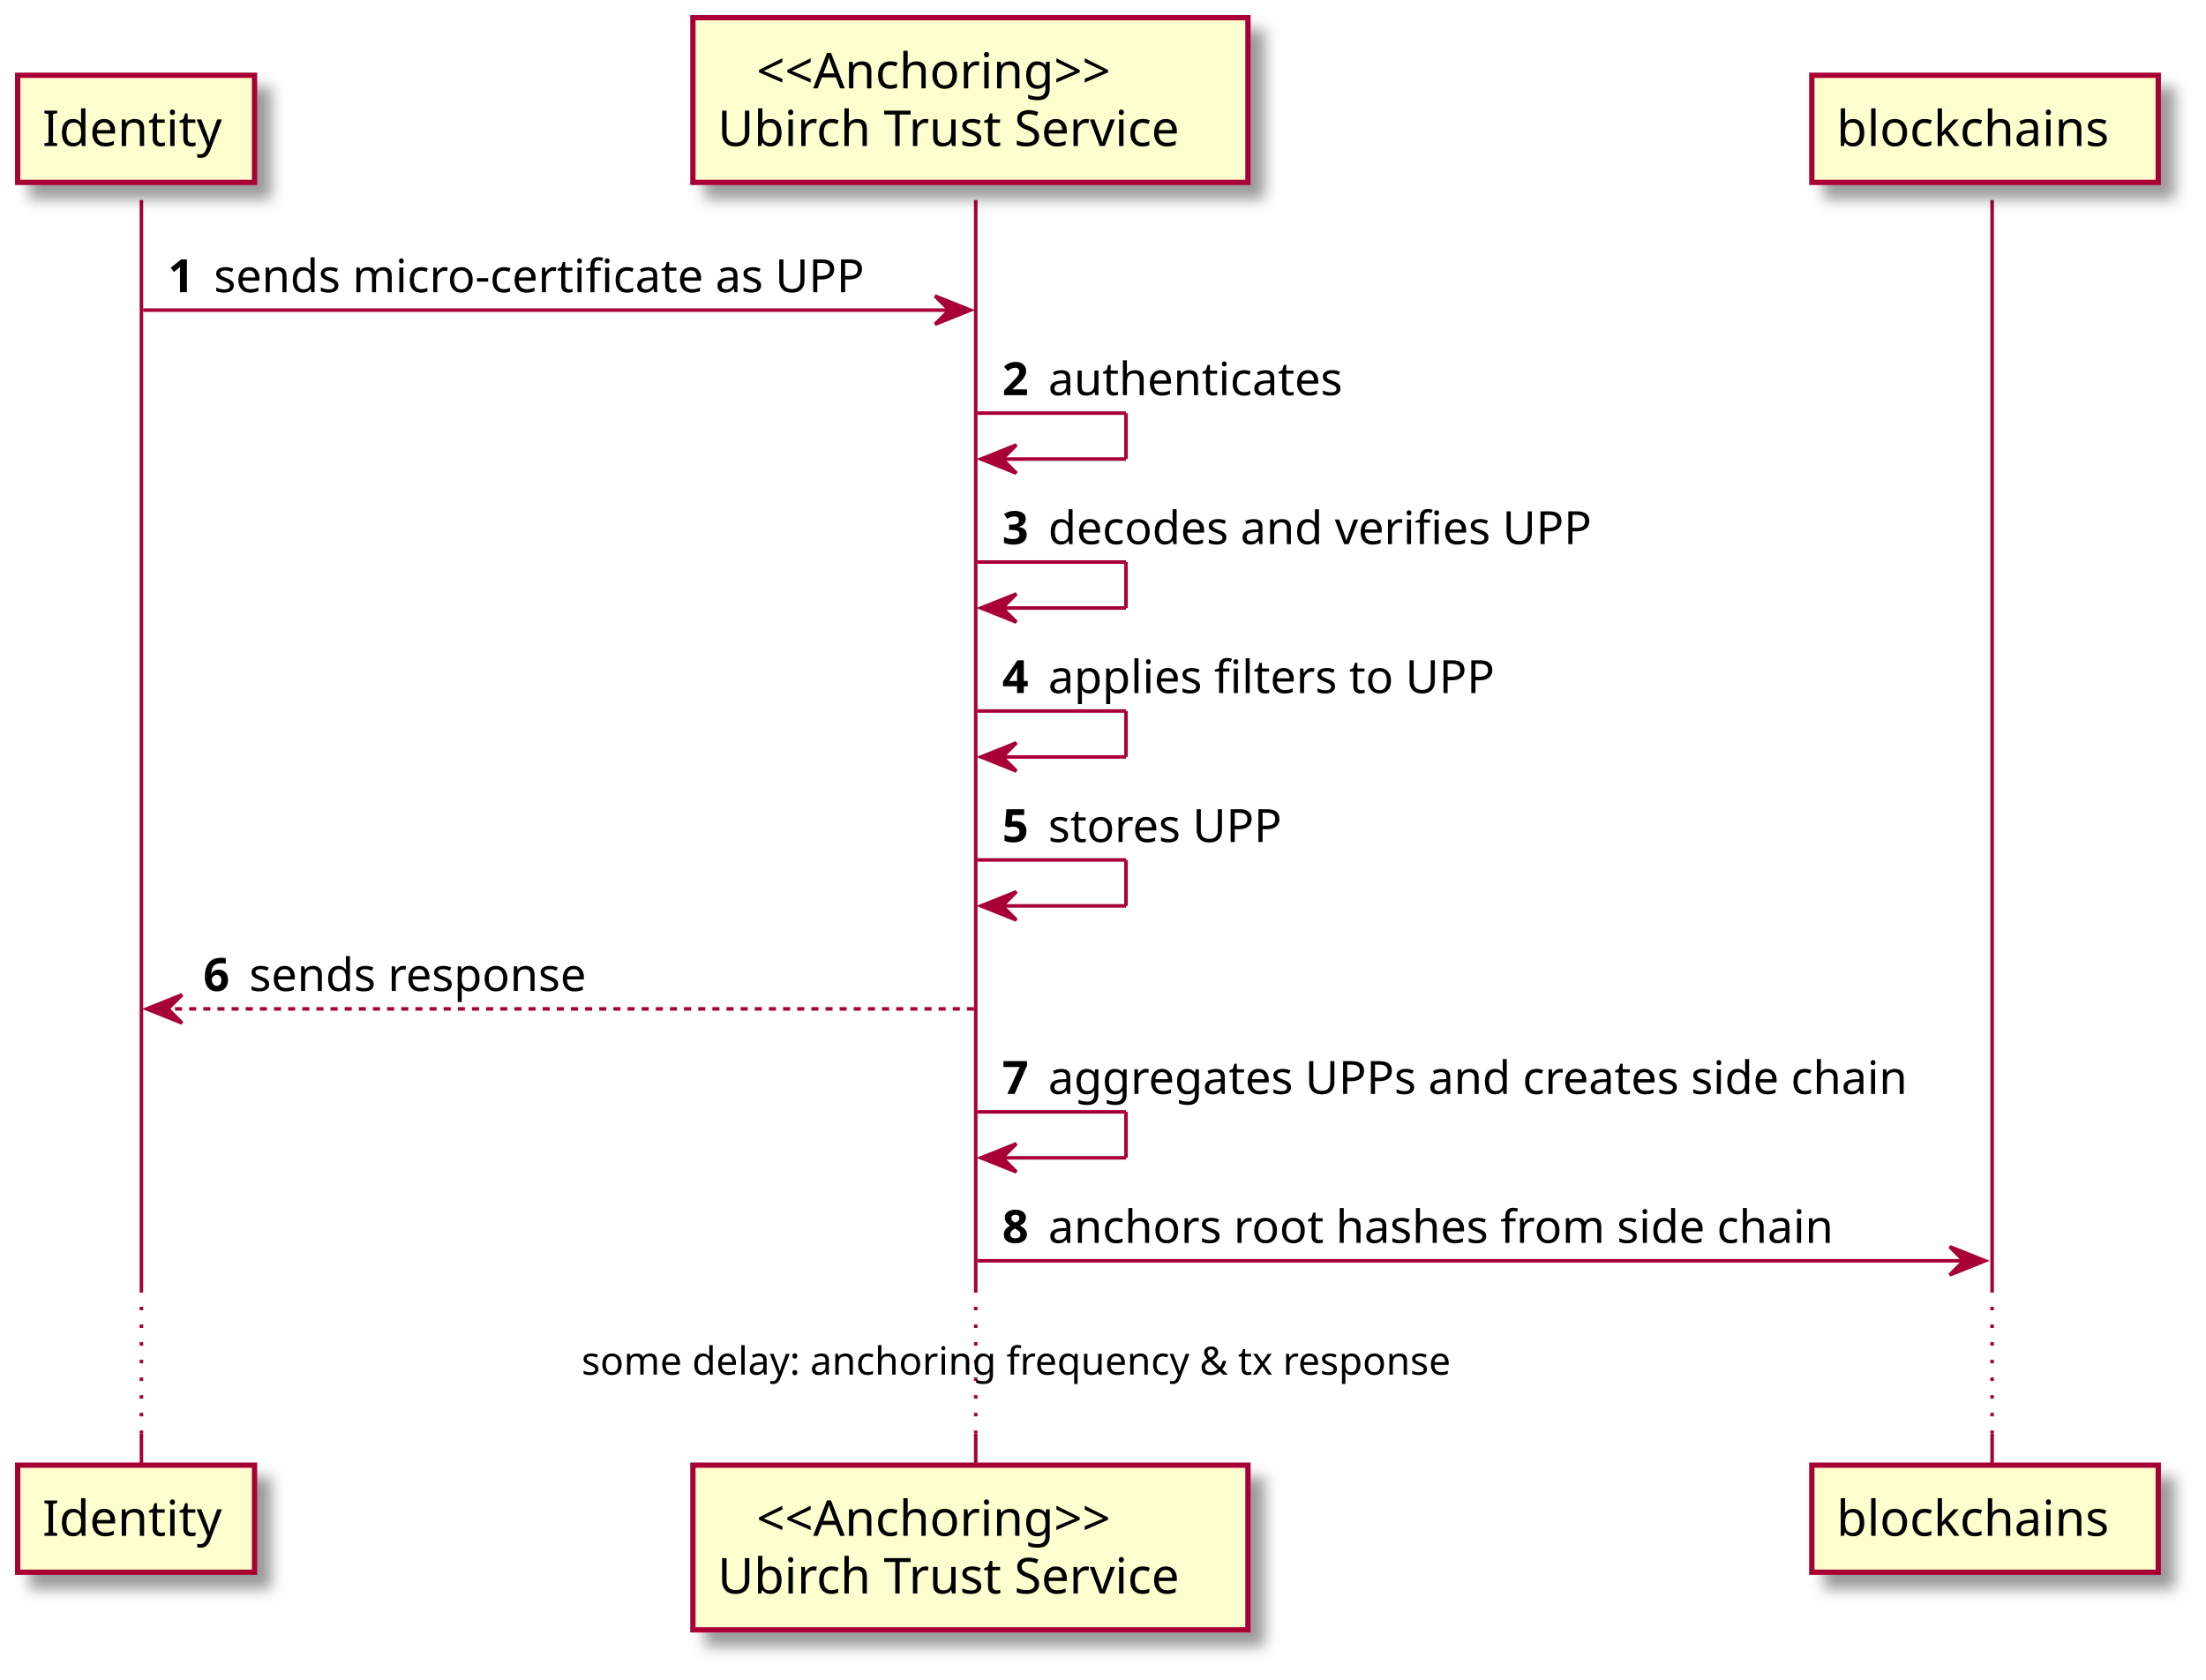
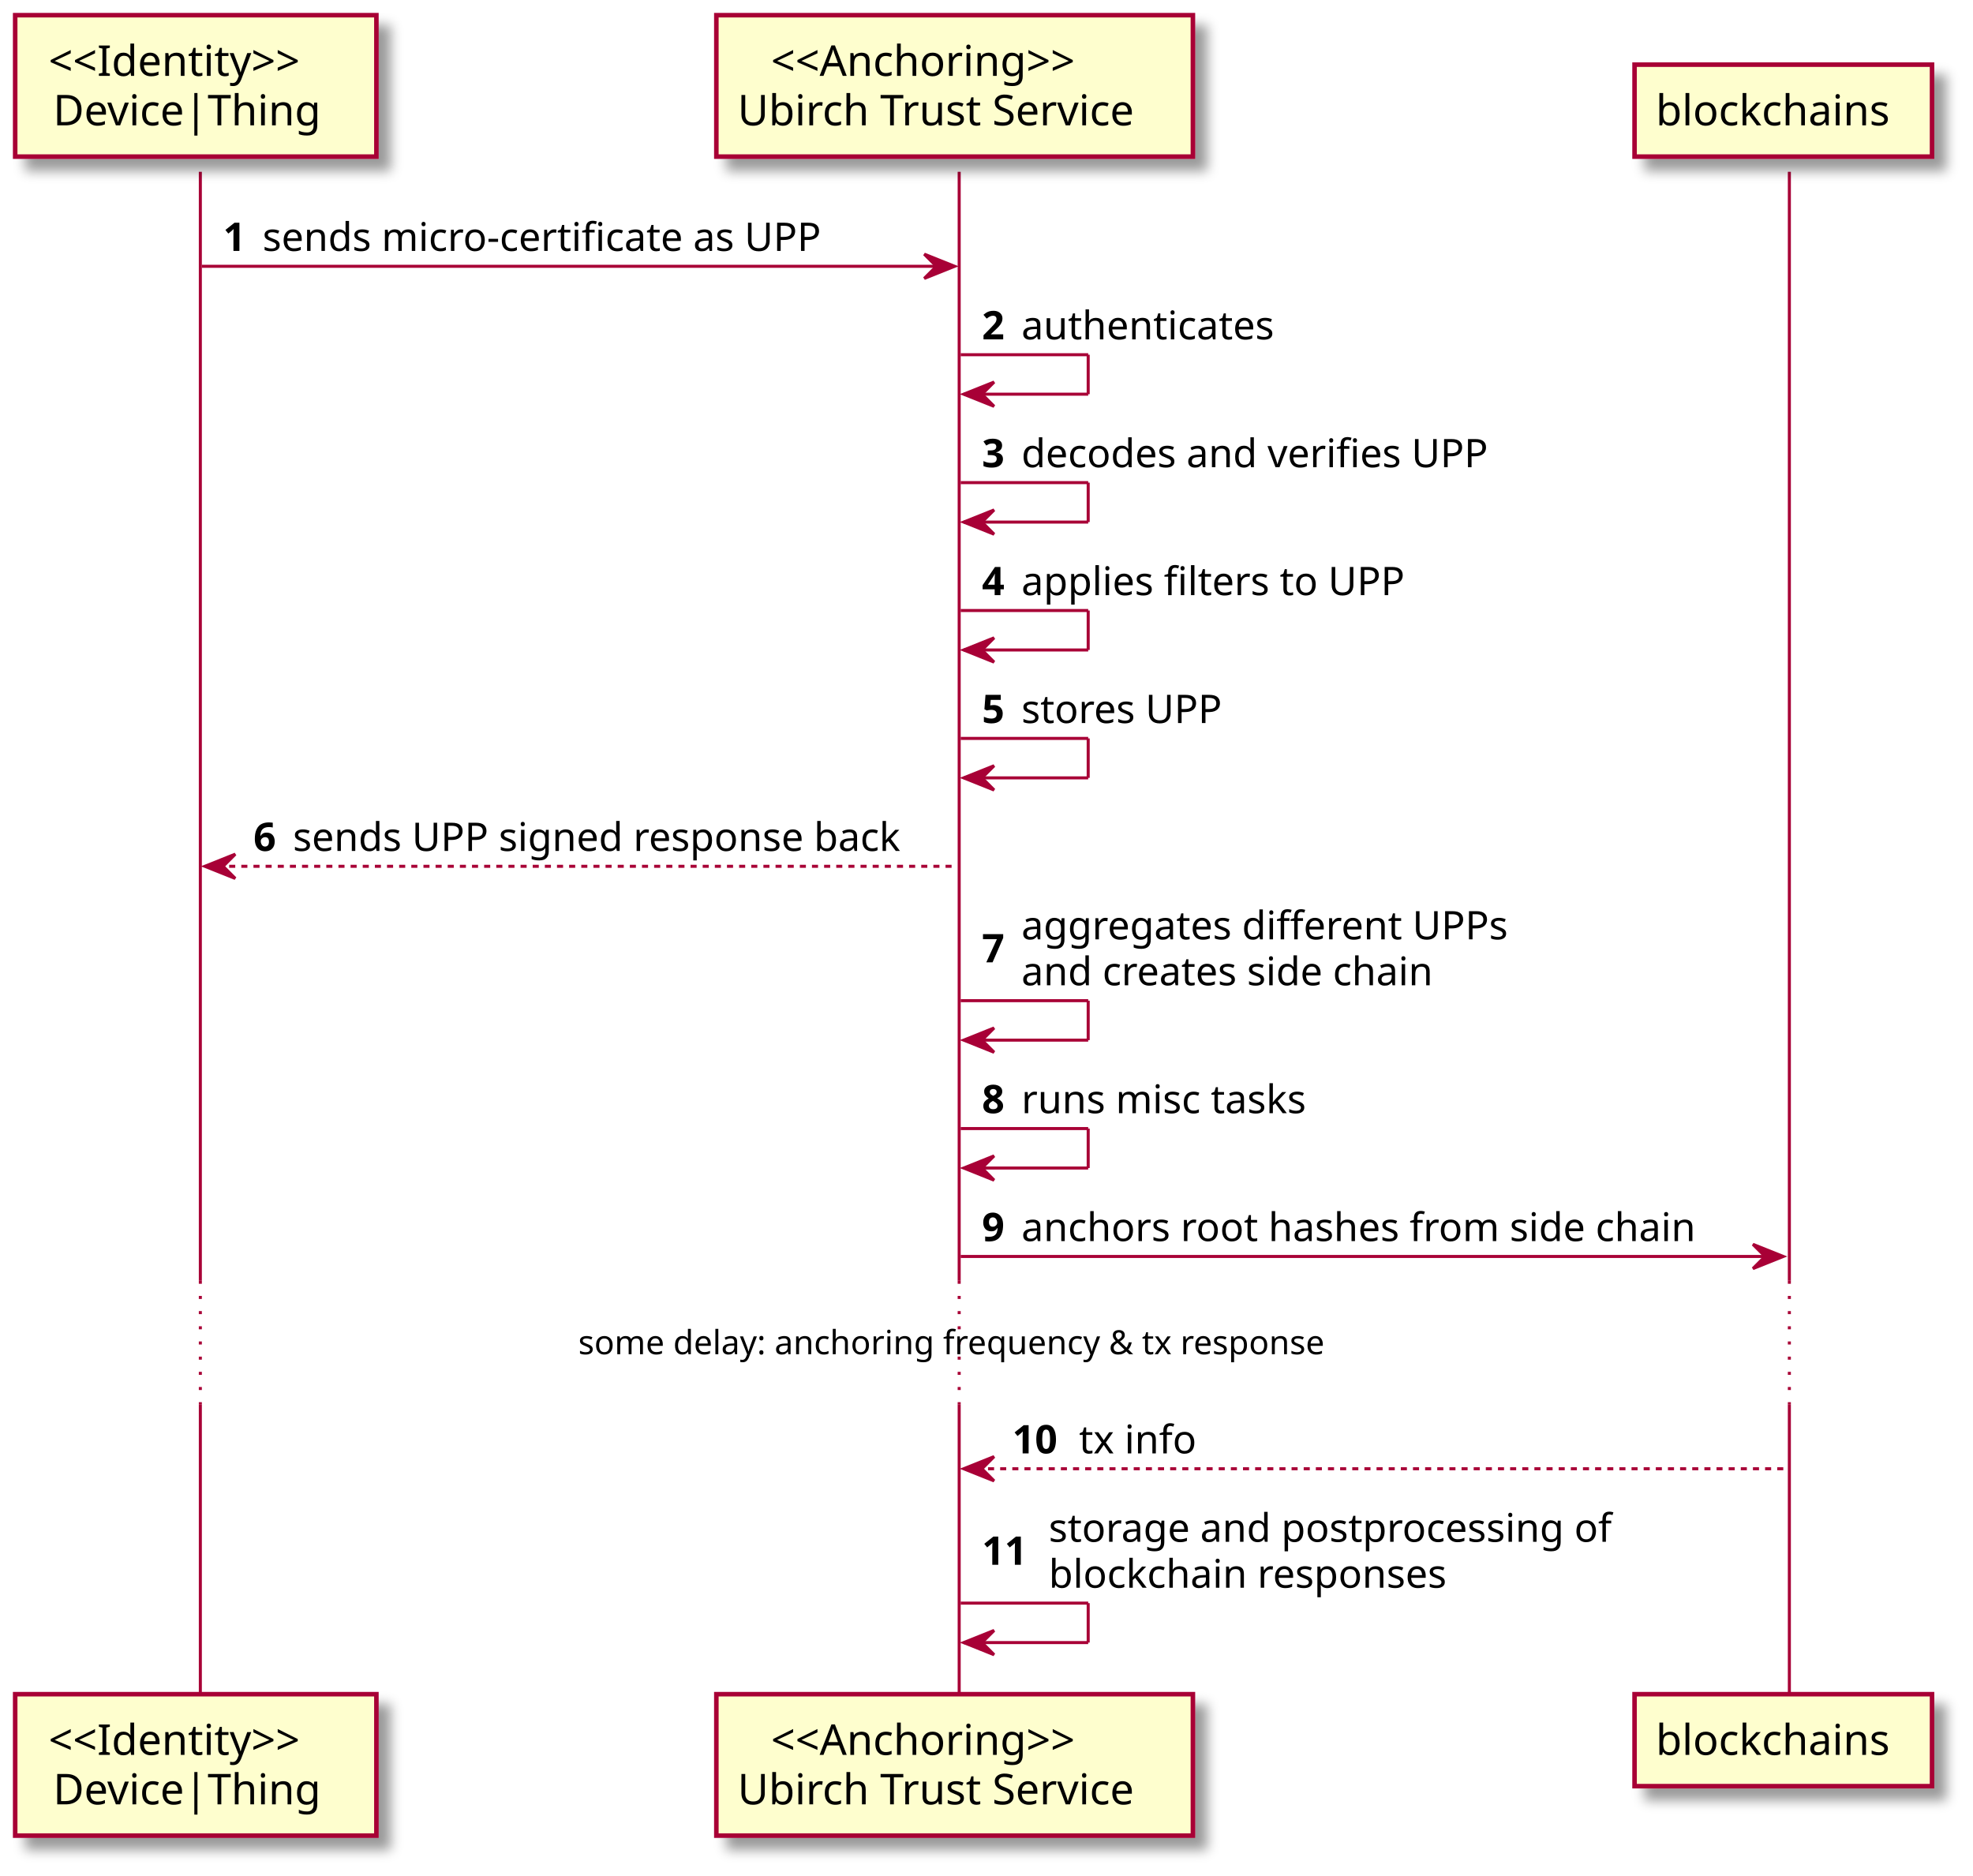
- <svg xmlns="http://www.w3.org/2000/svg" contentScriptType="application/ecmascript" contentStyleType="text/css" height="475px" preserveAspectRatio="none" style="width:624px;height:475px;background:#FFFFFF;" version="1.1" viewBox="0 0 624 475" width="624px" zoomAndPan="magnify">
+ <svg xmlns="http://www.w3.org/2000/svg" contentScriptType="application/ecmascript" contentStyleType="text/css" height="618px" preserveAspectRatio="none" style="width:650px;height:618px;background:#FFFFFF;" version="1.1" viewBox="0 0 650 618" width="650px" zoomAndPan="magnify">
  <defs>
-     <filter height="300%" id="f1k3fpz2wm1iuw" width="300%" x="-1" y="-1">
+     <filter height="300%" id="fnbcezwefogr5" width="300%" x="-1" y="-1">
      <feGaussianBlur result="blurOut" stdDeviation="2.0" />
      <feColorMatrix in="blurOut" result="blurOut2" type="matrix" values="0 0 0 0 0 0 0 0 0 0 0 0 0 0 0 0 0 0 .4 0" />
      <feOffset dx="4.0" dy="4.0" in="blurOut2" result="blurOut3" />
      <feBlend in="SourceGraphic" in2="blurOut3" mode="normal" />
    </filter>
  </defs>
  <g>
-     <line style="stroke:#A80036;stroke-width:1.0;" x1="40" x2="40" y1="56.594" y2="364.656" />
-     <line style="stroke:#A80036;stroke-width:1.0;stroke-dasharray:1.0,4.0;" x1="40" x2="40" y1="364.656" y2="405.461" />
-     <line style="stroke:#A80036;stroke-width:1.0;" x1="40" x2="40" y1="405.461" y2="415.461" />
-     <line style="stroke:#A80036;stroke-width:1.0;" x1="276" x2="276" y1="56.594" y2="364.656" />
-     <line style="stroke:#A80036;stroke-width:1.0;stroke-dasharray:1.0,4.0;" x1="276" x2="276" y1="364.656" y2="405.461" />
-     <line style="stroke:#A80036;stroke-width:1.0;" x1="276" x2="276" y1="405.461" y2="415.461" />
-     <line style="stroke:#A80036;stroke-width:1.0;" x1="563.5" x2="563.5" y1="56.594" y2="364.656" />
-     <line style="stroke:#A80036;stroke-width:1.0;stroke-dasharray:1.0,4.0;" x1="563.5" x2="563.5" y1="364.656" y2="405.461" />
-     <line style="stroke:#A80036;stroke-width:1.0;" x1="563.5" x2="563.5" y1="405.461" y2="415.461" />
-     <rect fill="#FEFECE" filter="url(#f1k3fpz2wm1iuw)" height="30.297" style="stroke:#A80036;stroke-width:1.5;" width="67" x="5" y="21.297" />
-     <text fill="#000000" font-family="sans-serif" font-size="14" lengthAdjust="spacing" textLength="53" x="12" y="41.292">Identity</text>
-     <rect fill="#FEFECE" filter="url(#f1k3fpz2wm1iuw)" height="30.297" style="stroke:#A80036;stroke-width:1.5;" width="67" x="5" y="414.461" />
-     <text fill="#000000" font-family="sans-serif" font-size="14" lengthAdjust="spacing" textLength="53" x="12" y="434.456">Identity</text>
-     <rect fill="#FEFECE" filter="url(#f1k3fpz2wm1iuw)" height="46.594" style="stroke:#A80036;stroke-width:1.5;" width="157" x="196" y="5" />
-     <text fill="#000000" font-family="sans-serif" font-size="14" lengthAdjust="spacing" textLength="121" x="214" y="24.995">&lt;&lt;Anchoring&gt;&gt;</text>
-     <text fill="#000000" font-family="sans-serif" font-size="14" lengthAdjust="spacing" textLength="143" x="203" y="41.292">Ubirch Trust Service</text>
-     <rect fill="#FEFECE" filter="url(#f1k3fpz2wm1iuw)" height="46.594" style="stroke:#A80036;stroke-width:1.5;" width="157" x="196" y="414.461" />
-     <text fill="#000000" font-family="sans-serif" font-size="14" lengthAdjust="spacing" textLength="121" x="214" y="434.456">&lt;&lt;Anchoring&gt;&gt;</text>
-     <text fill="#000000" font-family="sans-serif" font-size="14" lengthAdjust="spacing" textLength="143" x="203" y="450.753">Ubirch Trust Service</text>
-     <rect fill="#FEFECE" filter="url(#f1k3fpz2wm1iuw)" height="30.297" style="stroke:#A80036;stroke-width:1.5;" width="98" x="512.5" y="21.297" />
-     <text fill="#000000" font-family="sans-serif" font-size="14" lengthAdjust="spacing" textLength="84" x="519.5" y="41.292">blockchains</text>
-     <rect fill="#FEFECE" filter="url(#f1k3fpz2wm1iuw)" height="30.297" style="stroke:#A80036;stroke-width:1.5;" width="98" x="512.5" y="414.461" />
-     <text fill="#000000" font-family="sans-serif" font-size="14" lengthAdjust="spacing" textLength="84" x="519.5" y="434.456">blockchains</text>
-     <polygon fill="#A80036" points="264.5,83.727,274.5,87.727,264.5,91.727,268.5,87.727" style="stroke:#A80036;stroke-width:1.0;" />
-     <line style="stroke:#A80036;stroke-width:1.0;" x1="40.5" x2="270.5" y1="87.727" y2="87.727" />
-     <text fill="#000000" font-family="sans-serif" font-size="13" font-weight="bold" lengthAdjust="spacing" textLength="9" x="47.5" y="82.661">1</text>
-     <text fill="#000000" font-family="sans-serif" font-size="13" lengthAdjust="spacing" textLength="199" x="60.5" y="82.661">sends micro-certificate as UPP</text>
-     <line style="stroke:#A80036;stroke-width:1.0;" x1="276.5" x2="318.5" y1="116.859" y2="116.859" />
-     <line style="stroke:#A80036;stroke-width:1.0;" x1="318.5" x2="318.5" y1="116.859" y2="129.859" />
-     <line style="stroke:#A80036;stroke-width:1.0;" x1="277.5" x2="318.5" y1="129.859" y2="129.859" />
-     <polygon fill="#A80036" points="287.5,125.859,277.5,129.859,287.5,133.859,283.5,129.859" style="stroke:#A80036;stroke-width:1.0;" />
-     <text fill="#000000" font-family="sans-serif" font-size="13" font-weight="bold" lengthAdjust="spacing" textLength="9" x="283.5" y="111.793">2</text>
-     <text fill="#000000" font-family="sans-serif" font-size="13" lengthAdjust="spacing" textLength="89" x="296.5" y="111.793">authenticates</text>
-     <line style="stroke:#A80036;stroke-width:1.0;" x1="276.5" x2="318.5" y1="158.992" y2="158.992" />
-     <line style="stroke:#A80036;stroke-width:1.0;" x1="318.5" x2="318.5" y1="158.992" y2="171.992" />
-     <line style="stroke:#A80036;stroke-width:1.0;" x1="277.5" x2="318.5" y1="171.992" y2="171.992" />
-     <polygon fill="#A80036" points="287.5,167.992,277.5,171.992,287.5,175.992,283.5,171.992" style="stroke:#A80036;stroke-width:1.0;" />
-     <text fill="#000000" font-family="sans-serif" font-size="13" font-weight="bold" lengthAdjust="spacing" textLength="9" x="283.5" y="153.926">3</text>
-     <text fill="#000000" font-family="sans-serif" font-size="13" lengthAdjust="spacing" textLength="165" x="296.5" y="153.926">decodes and verifies UPP</text>
-     <line style="stroke:#A80036;stroke-width:1.0;" x1="276.5" x2="318.5" y1="201.125" y2="201.125" />
-     <line style="stroke:#A80036;stroke-width:1.0;" x1="318.5" x2="318.5" y1="201.125" y2="214.125" />
-     <line style="stroke:#A80036;stroke-width:1.0;" x1="277.5" x2="318.5" y1="214.125" y2="214.125" />
-     <polygon fill="#A80036" points="287.5,210.125,277.5,214.125,287.5,218.125,283.5,214.125" style="stroke:#A80036;stroke-width:1.0;" />
-     <text fill="#000000" font-family="sans-serif" font-size="13" font-weight="bold" lengthAdjust="spacing" textLength="9" x="283.5" y="196.059">4</text>
-     <text fill="#000000" font-family="sans-serif" font-size="13" lengthAdjust="spacing" textLength="136" x="296.5" y="196.059">applies filters to UPP</text>
-     <line style="stroke:#A80036;stroke-width:1.0;" x1="276.5" x2="318.5" y1="243.258" y2="243.258" />
-     <line style="stroke:#A80036;stroke-width:1.0;" x1="318.5" x2="318.5" y1="243.258" y2="256.258" />
-     <line style="stroke:#A80036;stroke-width:1.0;" x1="277.5" x2="318.5" y1="256.258" y2="256.258" />
-     <polygon fill="#A80036" points="287.5,252.258,277.5,256.258,287.5,260.258,283.5,256.258" style="stroke:#A80036;stroke-width:1.0;" />
-     <text fill="#000000" font-family="sans-serif" font-size="13" font-weight="bold" lengthAdjust="spacing" textLength="9" x="283.5" y="238.192">5</text>
-     <text fill="#000000" font-family="sans-serif" font-size="13" lengthAdjust="spacing" textLength="70" x="296.5" y="238.192">stores UPP</text>
-     <polygon fill="#A80036" points="51.5,281.391,41.5,285.391,51.5,289.391,47.5,285.391" style="stroke:#A80036;stroke-width:1.0;" />
-     <line style="stroke:#A80036;stroke-width:1.0;stroke-dasharray:2.0,2.0;" x1="45.5" x2="275.5" y1="285.391" y2="285.391" />
-     <text fill="#000000" font-family="sans-serif" font-size="13" font-weight="bold" lengthAdjust="spacing" textLength="9" x="57.5" y="280.325">6</text>
-     <text fill="#000000" font-family="sans-serif" font-size="13" lengthAdjust="spacing" textLength="101" x="70.5" y="280.325">sends response</text>
-     <line style="stroke:#A80036;stroke-width:1.0;" x1="276.5" x2="318.5" y1="314.523" y2="314.523" />
-     <line style="stroke:#A80036;stroke-width:1.0;" x1="318.5" x2="318.5" y1="314.523" y2="327.523" />
-     <line style="stroke:#A80036;stroke-width:1.0;" x1="277.5" x2="318.5" y1="327.523" y2="327.523" />
-     <polygon fill="#A80036" points="287.5,323.523,277.5,327.523,287.5,331.523,283.5,327.523" style="stroke:#A80036;stroke-width:1.0;" />
-     <text fill="#000000" font-family="sans-serif" font-size="13" font-weight="bold" lengthAdjust="spacing" textLength="9" x="283.5" y="309.457">7</text>
-     <text fill="#000000" font-family="sans-serif" font-size="13" lengthAdjust="spacing" textLength="260" x="296.5" y="309.457">aggregates UPPs and creates side chain</text>
-     <polygon fill="#A80036" points="551.5,352.656,561.5,356.656,551.5,360.656,555.5,356.656" style="stroke:#A80036;stroke-width:1.0;" />
-     <line style="stroke:#A80036;stroke-width:1.0;" x1="276.5" x2="557.5" y1="356.656" y2="356.656" />
-     <text fill="#000000" font-family="sans-serif" font-size="13" font-weight="bold" lengthAdjust="spacing" textLength="9" x="283.5" y="351.59">8</text>
-     <text fill="#000000" font-family="sans-serif" font-size="13" lengthAdjust="spacing" textLength="236" x="296.5" y="351.59">anchors root hashes from side chain</text>
-     <text fill="#000000" font-family="sans-serif" font-size="11" lengthAdjust="spacing" textLength="275" x="164.5" y="388.867">some delay: anchoring frequency &amp; tx response</text>
+     <line style="stroke:#A80036;stroke-width:1.0;" x1="66" x2="66" y1="56.594" y2="421.922" />
+     <line style="stroke:#A80036;stroke-width:1.0;stroke-dasharray:1.0,4.0;" x1="66" x2="66" y1="421.922" y2="462.727" />
+     <line style="stroke:#A80036;stroke-width:1.0;" x1="66" x2="66" y1="462.727" y2="559.125" />
+     <line style="stroke:#A80036;stroke-width:1.0;" x1="316" x2="316" y1="56.594" y2="421.922" />
+     <line style="stroke:#A80036;stroke-width:1.0;stroke-dasharray:1.0,4.0;" x1="316" x2="316" y1="421.922" y2="462.727" />
+     <line style="stroke:#A80036;stroke-width:1.0;" x1="316" x2="316" y1="462.727" y2="559.125" />
+     <line style="stroke:#A80036;stroke-width:1.0;" x1="589.5" x2="589.5" y1="56.594" y2="421.922" />
+     <line style="stroke:#A80036;stroke-width:1.0;stroke-dasharray:1.0,4.0;" x1="589.5" x2="589.5" y1="421.922" y2="462.727" />
+     <line style="stroke:#A80036;stroke-width:1.0;" x1="589.5" x2="589.5" y1="462.727" y2="559.125" />
+     <rect fill="#FEFECE" filter="url(#fnbcezwefogr5)" height="46.594" style="stroke:#A80036;stroke-width:1.5;" width="119" x="5" y="5" />
+     <text fill="#000000" font-family="sans-serif" font-size="14" lengthAdjust="spacing" textLength="101" x="16" y="24.995">&lt;&lt;Identity&gt;&gt;</text>
+     <text fill="#000000" font-family="sans-serif" font-size="14" lengthAdjust="spacing" textLength="94" x="17.5" y="41.292">Device|Thing</text>
+     <rect fill="#FEFECE" filter="url(#fnbcezwefogr5)" height="46.594" style="stroke:#A80036;stroke-width:1.5;" width="119" x="5" y="558.125" />
+     <text fill="#000000" font-family="sans-serif" font-size="14" lengthAdjust="spacing" textLength="101" x="16" y="578.12">&lt;&lt;Identity&gt;&gt;</text>
+     <text fill="#000000" font-family="sans-serif" font-size="14" lengthAdjust="spacing" textLength="94" x="17.5" y="594.417">Device|Thing</text>
+     <rect fill="#FEFECE" filter="url(#fnbcezwefogr5)" height="46.594" style="stroke:#A80036;stroke-width:1.5;" width="157" x="236" y="5" />
+     <text fill="#000000" font-family="sans-serif" font-size="14" lengthAdjust="spacing" textLength="121" x="254" y="24.995">&lt;&lt;Anchoring&gt;&gt;</text>
+     <text fill="#000000" font-family="sans-serif" font-size="14" lengthAdjust="spacing" textLength="143" x="243" y="41.292">Ubirch Trust Service</text>
+     <rect fill="#FEFECE" filter="url(#fnbcezwefogr5)" height="46.594" style="stroke:#A80036;stroke-width:1.5;" width="157" x="236" y="558.125" />
+     <text fill="#000000" font-family="sans-serif" font-size="14" lengthAdjust="spacing" textLength="121" x="254" y="578.12">&lt;&lt;Anchoring&gt;&gt;</text>
+     <text fill="#000000" font-family="sans-serif" font-size="14" lengthAdjust="spacing" textLength="143" x="243" y="594.417">Ubirch Trust Service</text>
+     <rect fill="#FEFECE" filter="url(#fnbcezwefogr5)" height="30.297" style="stroke:#A80036;stroke-width:1.5;" width="98" x="538.5" y="21.297" />
+     <text fill="#000000" font-family="sans-serif" font-size="14" lengthAdjust="spacing" textLength="84" x="545.5" y="41.292">blockchains</text>
+     <rect fill="#FEFECE" filter="url(#fnbcezwefogr5)" height="30.297" style="stroke:#A80036;stroke-width:1.5;" width="98" x="538.5" y="558.125" />
+     <text fill="#000000" font-family="sans-serif" font-size="14" lengthAdjust="spacing" textLength="84" x="545.5" y="578.12">blockchains</text>
+     <polygon fill="#A80036" points="304.5,83.727,314.5,87.727,304.5,91.727,308.5,87.727" style="stroke:#A80036;stroke-width:1.0;" />
+     <line style="stroke:#A80036;stroke-width:1.0;" x1="66.5" x2="310.5" y1="87.727" y2="87.727" />
+     <text fill="#000000" font-family="sans-serif" font-size="13" font-weight="bold" lengthAdjust="spacing" textLength="9" x="73.5" y="82.661">1</text>
+     <text fill="#000000" font-family="sans-serif" font-size="13" lengthAdjust="spacing" textLength="199" x="86.5" y="82.661">sends micro-certificate as UPP</text>
+     <line style="stroke:#A80036;stroke-width:1.0;" x1="316.5" x2="358.5" y1="116.859" y2="116.859" />
+     <line style="stroke:#A80036;stroke-width:1.0;" x1="358.5" x2="358.5" y1="116.859" y2="129.859" />
+     <line style="stroke:#A80036;stroke-width:1.0;" x1="317.5" x2="358.5" y1="129.859" y2="129.859" />
+     <polygon fill="#A80036" points="327.5,125.859,317.5,129.859,327.5,133.859,323.5,129.859" style="stroke:#A80036;stroke-width:1.0;" />
+     <text fill="#000000" font-family="sans-serif" font-size="13" font-weight="bold" lengthAdjust="spacing" textLength="9" x="323.5" y="111.793">2</text>
+     <text fill="#000000" font-family="sans-serif" font-size="13" lengthAdjust="spacing" textLength="89" x="336.5" y="111.793">authenticates</text>
+     <line style="stroke:#A80036;stroke-width:1.0;" x1="316.5" x2="358.5" y1="158.992" y2="158.992" />
+     <line style="stroke:#A80036;stroke-width:1.0;" x1="358.5" x2="358.5" y1="158.992" y2="171.992" />
+     <line style="stroke:#A80036;stroke-width:1.0;" x1="317.5" x2="358.5" y1="171.992" y2="171.992" />
+     <polygon fill="#A80036" points="327.5,167.992,317.5,171.992,327.5,175.992,323.5,171.992" style="stroke:#A80036;stroke-width:1.0;" />
+     <text fill="#000000" font-family="sans-serif" font-size="13" font-weight="bold" lengthAdjust="spacing" textLength="9" x="323.5" y="153.926">3</text>
+     <text fill="#000000" font-family="sans-serif" font-size="13" lengthAdjust="spacing" textLength="165" x="336.5" y="153.926">decodes and verifies UPP</text>
+     <line style="stroke:#A80036;stroke-width:1.0;" x1="316.5" x2="358.5" y1="201.125" y2="201.125" />
+     <line style="stroke:#A80036;stroke-width:1.0;" x1="358.5" x2="358.5" y1="201.125" y2="214.125" />
+     <line style="stroke:#A80036;stroke-width:1.0;" x1="317.5" x2="358.5" y1="214.125" y2="214.125" />
+     <polygon fill="#A80036" points="327.5,210.125,317.5,214.125,327.5,218.125,323.5,214.125" style="stroke:#A80036;stroke-width:1.0;" />
+     <text fill="#000000" font-family="sans-serif" font-size="13" font-weight="bold" lengthAdjust="spacing" textLength="9" x="323.5" y="196.059">4</text>
+     <text fill="#000000" font-family="sans-serif" font-size="13" lengthAdjust="spacing" textLength="136" x="336.5" y="196.059">applies filters to UPP</text>
+     <line style="stroke:#A80036;stroke-width:1.0;" x1="316.5" x2="358.5" y1="243.258" y2="243.258" />
+     <line style="stroke:#A80036;stroke-width:1.0;" x1="358.5" x2="358.5" y1="243.258" y2="256.258" />
+     <line style="stroke:#A80036;stroke-width:1.0;" x1="317.5" x2="358.5" y1="256.258" y2="256.258" />
+     <polygon fill="#A80036" points="327.5,252.258,317.5,256.258,327.5,260.258,323.5,256.258" style="stroke:#A80036;stroke-width:1.0;" />
+     <text fill="#000000" font-family="sans-serif" font-size="13" font-weight="bold" lengthAdjust="spacing" textLength="9" x="323.5" y="238.192">5</text>
+     <text fill="#000000" font-family="sans-serif" font-size="13" lengthAdjust="spacing" textLength="70" x="336.5" y="238.192">stores UPP</text>
+     <polygon fill="#A80036" points="77.5,281.391,67.5,285.391,77.5,289.391,73.5,285.391" style="stroke:#A80036;stroke-width:1.0;" />
+     <line style="stroke:#A80036;stroke-width:1.0;stroke-dasharray:2.0,2.0;" x1="71.5" x2="315.5" y1="285.391" y2="285.391" />
+     <text fill="#000000" font-family="sans-serif" font-size="13" font-weight="bold" lengthAdjust="spacing" textLength="9" x="83.5" y="280.325">6</text>
+     <text fill="#000000" font-family="sans-serif" font-size="13" lengthAdjust="spacing" textLength="213" x="96.5" y="280.325">sends UPP signed response back</text>
+     <line style="stroke:#A80036;stroke-width:1.0;" x1="316.5" x2="358.5" y1="329.656" y2="329.656" />
+     <line style="stroke:#A80036;stroke-width:1.0;" x1="358.5" x2="358.5" y1="329.656" y2="342.656" />
+     <line style="stroke:#A80036;stroke-width:1.0;" x1="317.5" x2="358.5" y1="342.656" y2="342.656" />
+     <polygon fill="#A80036" points="327.5,338.656,317.5,342.656,327.5,346.656,323.5,342.656" style="stroke:#A80036;stroke-width:1.0;" />
+     <text fill="#000000" font-family="sans-serif" font-size="13" font-weight="bold" lengthAdjust="spacing" textLength="9" x="323.5" y="317.024">7</text>
+     <text fill="#000000" font-family="sans-serif" font-size="13" lengthAdjust="spacing" textLength="170" x="336.5" y="309.457">aggregates different UPPs</text>
+     <text fill="#000000" font-family="sans-serif" font-size="13" lengthAdjust="spacing" textLength="146" x="336.5" y="324.59">and creates side chain</text>
+     <line style="stroke:#A80036;stroke-width:1.0;" x1="316.5" x2="358.5" y1="371.789" y2="371.789" />
+     <line style="stroke:#A80036;stroke-width:1.0;" x1="358.5" x2="358.5" y1="371.789" y2="384.789" />
+     <line style="stroke:#A80036;stroke-width:1.0;" x1="317.5" x2="358.5" y1="384.789" y2="384.789" />
+     <polygon fill="#A80036" points="327.5,380.789,317.5,384.789,327.5,388.789,323.5,384.789" style="stroke:#A80036;stroke-width:1.0;" />
+     <text fill="#000000" font-family="sans-serif" font-size="13" font-weight="bold" lengthAdjust="spacing" textLength="9" x="323.5" y="366.723">8</text>
+     <text fill="#000000" font-family="sans-serif" font-size="13" lengthAdjust="spacing" textLength="102" x="336.5" y="366.723">runs misc tasks</text>
+     <polygon fill="#A80036" points="577.5,409.922,587.5,413.922,577.5,417.922,581.5,413.922" style="stroke:#A80036;stroke-width:1.0;" />
+     <line style="stroke:#A80036;stroke-width:1.0;" x1="316.5" x2="583.5" y1="413.922" y2="413.922" />
+     <text fill="#000000" font-family="sans-serif" font-size="13" font-weight="bold" lengthAdjust="spacing" textLength="9" x="323.5" y="408.856">9</text>
+     <text fill="#000000" font-family="sans-serif" font-size="13" lengthAdjust="spacing" textLength="236" x="336.5" y="408.856">anchors root hashes from side chain</text>
+     <text fill="#000000" font-family="sans-serif" font-size="11" lengthAdjust="spacing" textLength="275" x="190.5" y="446.132">some delay: anchoring frequency &amp; tx response</text>
+     <polygon fill="#A80036" points="327.5,479.859,317.5,483.859,327.5,487.859,323.5,483.859" style="stroke:#A80036;stroke-width:1.0;" />
+     <line style="stroke:#A80036;stroke-width:1.0;stroke-dasharray:2.0,2.0;" x1="321.5" x2="588.5" y1="483.859" y2="483.859" />
+     <text fill="#000000" font-family="sans-serif" font-size="13" font-weight="bold" lengthAdjust="spacing" textLength="18" x="333.5" y="478.793">10</text>
+     <text fill="#000000" font-family="sans-serif" font-size="13" lengthAdjust="spacing" textLength="42" x="355.5" y="478.793">tx info</text>
+     <line style="stroke:#A80036;stroke-width:1.0;" x1="316.5" x2="358.5" y1="528.125" y2="528.125" />
+     <line style="stroke:#A80036;stroke-width:1.0;" x1="358.5" x2="358.5" y1="528.125" y2="541.125" />
+     <line style="stroke:#A80036;stroke-width:1.0;" x1="317.5" x2="358.5" y1="541.125" y2="541.125" />
+     <polygon fill="#A80036" points="327.5,537.125,317.5,541.125,327.5,545.125,323.5,541.125" style="stroke:#A80036;stroke-width:1.0;" />
+     <text fill="#000000" font-family="sans-serif" font-size="13" font-weight="bold" lengthAdjust="spacing" textLength="18" x="323.5" y="515.493">11</text>
+     <text fill="#000000" font-family="sans-serif" font-size="13" lengthAdjust="spacing" textLength="196" x="345.5" y="507.926">storage and postprocessing of</text>
+     <text fill="#000000" font-family="sans-serif" font-size="13" lengthAdjust="spacing" textLength="140" x="345.5" y="523.059">blockchain responses</text>
  </g>
</svg>
